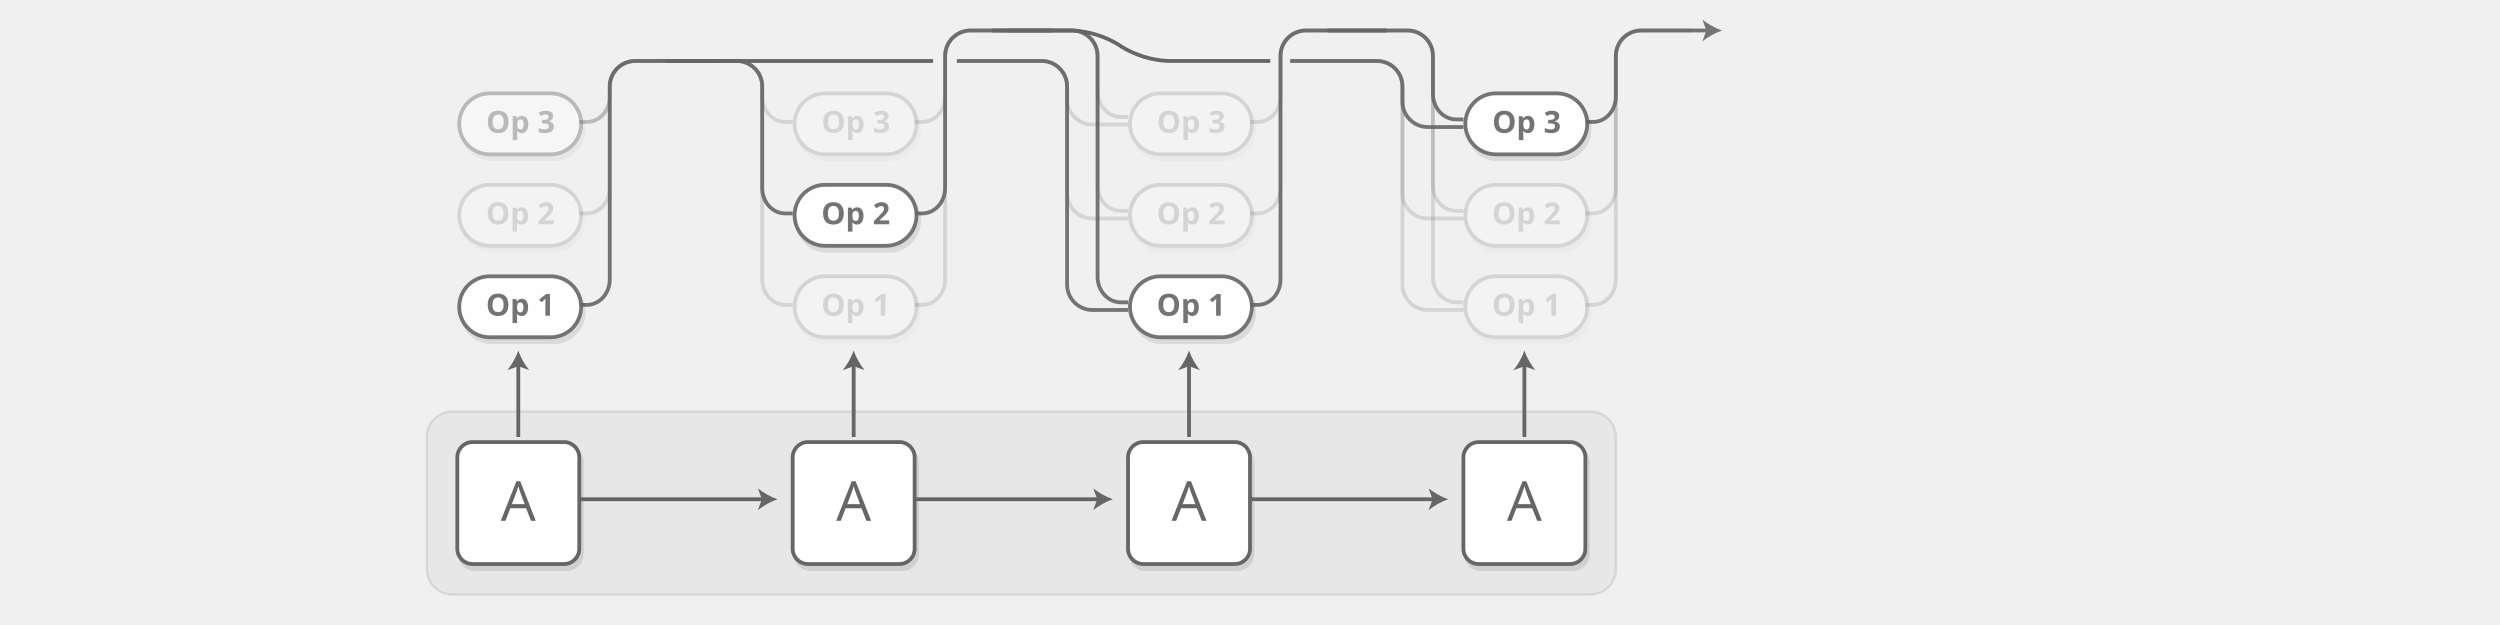
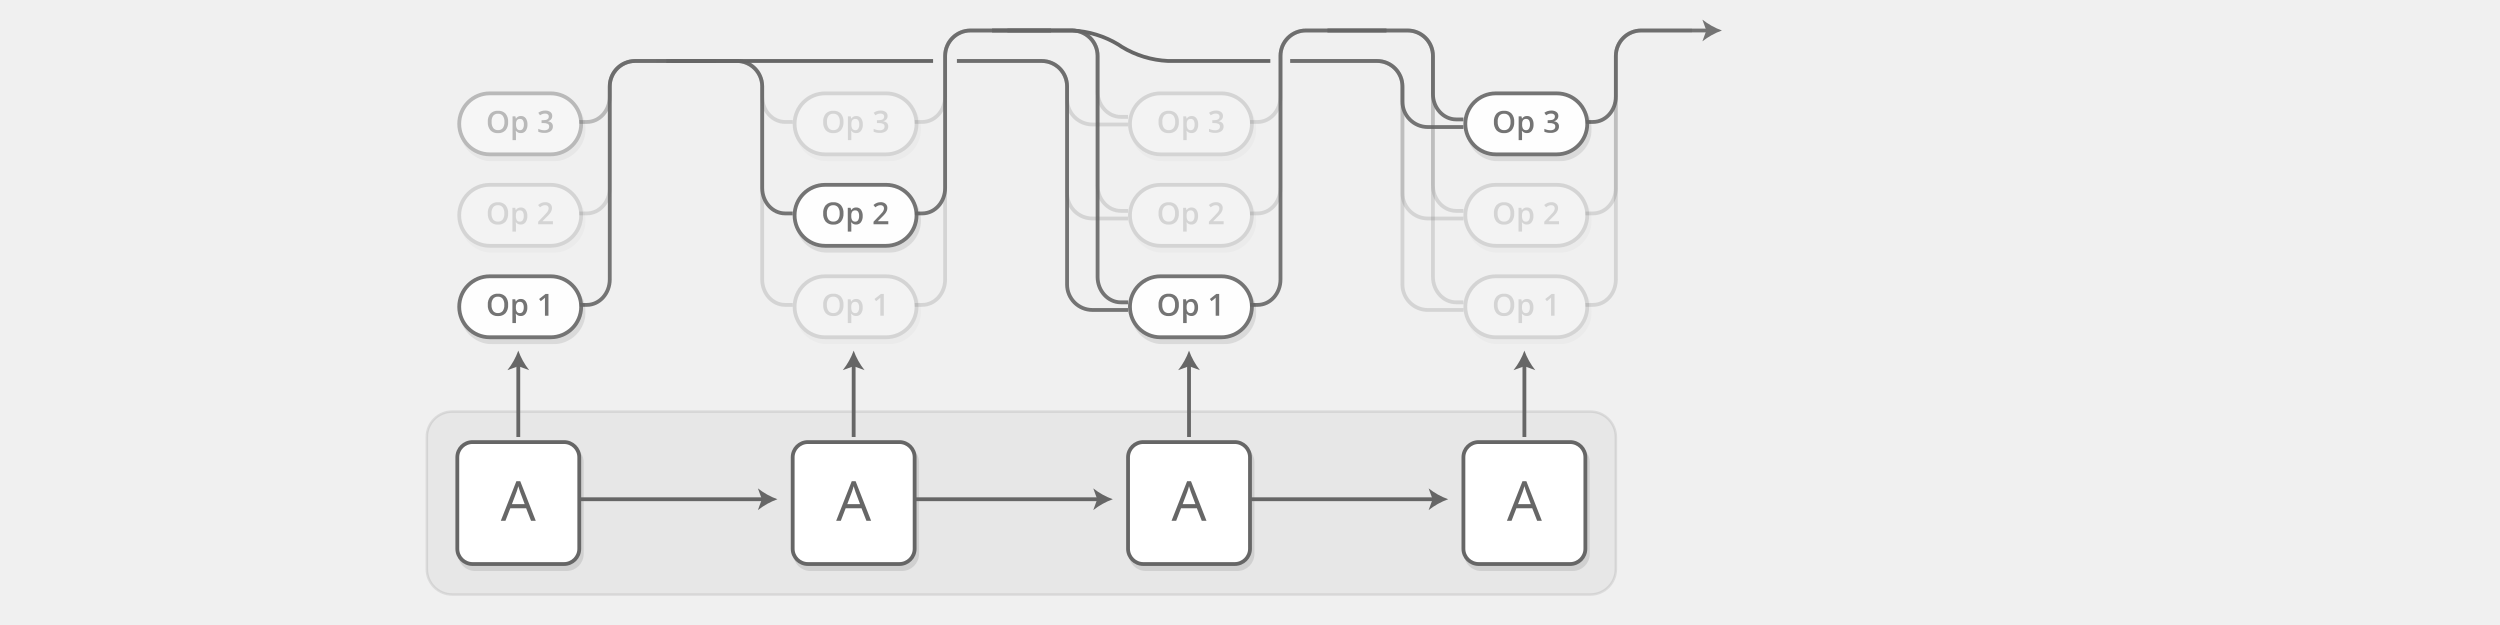
<svg xmlns="http://www.w3.org/2000/svg" xmlns:xlink="http://www.w3.org/1999/xlink" id="background" width="984" height="246" viewBox="0 0 984 246">
  <defs>
    <clipPath id="clip-path">
      <rect id="first-clip" x="228" y="6" width="84" height="144" fill="none" />
    </clipPath>
    <clipPath id="clip-path-2">
      <polygon points="500 6 306 6 306 36 360 36 360 138 444 138 444 36 500 36 500 6" fill="none" />
    </clipPath>
    <clipPath id="clip-path-3">
      <polygon points="612 6 438 6 438 36 492 36 492 138 576 138 576 36 612 36 612 6" fill="none" />
    </clipPath>
    <clipPath id="clip-path-4">
      <rect x="624" y="6" width="60" height="120" fill="none" />
    </clipPath>
    <symbol id="rnn-bg" data-name="rnn-bg" viewBox="0 0 49.5 49.5">
      <rect x="0.75" y="0.75" width="48" height="48" rx="6" ry="6" fill="#fff" stroke="#666" stroke-width="1.5" />
    </symbol>
    <symbol id="rnn-a" data-name="rnn-a" viewBox="0 0 49.5 49.5">
      <use id="rnn-bg-3" data-name="rnn-bg" width="49.5" height="49.5" xlink:href="#rnn-bg" />
-       <text transform="translate(17.86 31.75)" font-size="21.77" fill="#666" font-family="Open Sans">A</text>
+       <path d="M29.77,31.75l-1.93-4.94H21.6l-1.91,4.94H17.86L24,16.14h1.52l6.11,15.61H29.77Zm-2.5-6.57-1.81-4.82q-0.35-.91-0.72-2.24a20.34,20.34,0,0,1-.67,2.24l-1.83,4.82h5Z" fill="#666" />
    </symbol>
    <symbol id="op-1" data-name="op-1" viewBox="0 0 50.5 27.5">
      <g>
        <g opacity="0.1">
          <rect x="1.75" y="2.75" width="48" height="24" rx="12" ry="12" />
          <rect x="1.75" y="2.75" width="48" height="24" rx="12" ry="12" fill="none" stroke="#000" stroke-miterlimit="10" stroke-width="1.5" />
        </g>
        <g>
          <rect x="0.75" y="0.75" width="48" height="24" rx="12" ry="12" fill="#fff" />
          <rect x="0.75" y="0.75" width="48" height="24" rx="12" ry="12" fill="none" stroke="#666" stroke-miterlimit="10" stroke-width="1.5" />
        </g>
      </g>
-       <text transform="translate(11.25 16.27)" font-size="12" fill="#666" font-family="Open Sans" font-weight="700">Op 1</text>
+       <g>
+         <path d="M20,12a4.69,4.69,0,0,1-1,3.25,3.78,3.78,0,0,1-3,1.16,3.81,3.81,0,0,1-3-1.15A4.72,4.72,0,0,1,12,12a4.64,4.64,0,0,1,1-3.26,3.85,3.85,0,0,1,3-1.14,3.78,3.78,0,0,1,3,1.15A4.68,4.68,0,0,1,20,12Zm-6.54,0a3.84,3.84,0,0,0,.64,2.4,2.25,2.25,0,0,0,1.89.82,2.25,2.25,0,0,0,1.88-.81A3.85,3.85,0,0,0,18.5,12a3.86,3.86,0,0,0-.63-2.39A2.23,2.23,0,0,0,16,8.77a2.27,2.27,0,0,0-1.9.81A3.8,3.8,0,0,0,13.45,12Z" fill="#666" />
+         <path d="M25,16.39a2.27,2.27,0,0,1-1.91-.88H23q0.08,0.82.08,1v2.65H21.68V9.79H22.8q0,0.18.19,0.87h0.07a2.16,2.16,0,0,1,1.93-1,2.25,2.25,0,0,1,1.89.88A4,4,0,0,1,27.56,13a4,4,0,0,1-.69,2.48A2.27,2.27,0,0,1,25,16.39ZM24.64,10.8a1.43,1.43,0,0,0-1.2.48,2.49,2.49,0,0,0-.38,1.54V13a3,3,0,0,0,.38,1.71,1.39,1.39,0,0,0,1.22.53,1.24,1.24,0,0,0,1.1-.59A3,3,0,0,0,26.15,13a2.92,2.92,0,0,0-.38-1.65A1.28,1.28,0,0,0,24.64,10.8Z" fill="#666" />
+         <path d="M35.86,16.27H34.49V10.74q0-1,0-1.57l-0.33.31-1.32,1.08L32.2,9.69l2.52-2h1.15v8.57Z" fill="#666" />
+       </g>
    </symbol>
    <symbol id="op-2" data-name="op-2" viewBox="0 0 50.5 27.5">
      <g>
        <g opacity="0.1">
          <rect x="1.75" y="2.75" width="48" height="24" rx="12" ry="12" />
          <rect x="1.75" y="2.75" width="48" height="24" rx="12" ry="12" fill="none" stroke="#000" stroke-miterlimit="10" stroke-width="1.5" />
        </g>
        <g>
          <rect x="0.75" y="0.75" width="48" height="24" rx="12" ry="12" fill="#fff" />
          <rect x="0.75" y="0.75" width="48" height="24" rx="12" ry="12" fill="none" stroke="#666" stroke-miterlimit="10" stroke-width="1.5" />
        </g>
      </g>
-       <text transform="translate(11.25 16.27)" font-size="12" fill="#666" font-family="Open Sans" font-weight="700">Op 2</text>
+       <g>
+         <path d="M20,12a4.69,4.69,0,0,1-1,3.25,3.78,3.78,0,0,1-3,1.16,3.81,3.81,0,0,1-3-1.15A4.72,4.72,0,0,1,12,12a4.64,4.64,0,0,1,1-3.26,3.85,3.85,0,0,1,3-1.14,3.78,3.78,0,0,1,3,1.15A4.68,4.68,0,0,1,20,12Zm-6.54,0a3.84,3.84,0,0,0,.64,2.4,2.25,2.25,0,0,0,1.89.82,2.25,2.25,0,0,0,1.88-.81A3.85,3.85,0,0,0,18.5,12a3.86,3.86,0,0,0-.63-2.39A2.23,2.23,0,0,0,16,8.77a2.27,2.27,0,0,0-1.9.81A3.8,3.8,0,0,0,13.45,12Z" fill="#666" />
+         <path d="M25,16.39a2.27,2.27,0,0,1-1.91-.88H23q0.08,0.82.08,1v2.65H21.68V9.79H22.8q0,0.18.19,0.87h0.07a2.16,2.16,0,0,1,1.93-1,2.25,2.25,0,0,1,1.89.88A4,4,0,0,1,27.56,13a4,4,0,0,1-.69,2.48A2.27,2.27,0,0,1,25,16.39ZM24.64,10.8a1.43,1.43,0,0,0-1.2.48,2.49,2.49,0,0,0-.38,1.54V13a3,3,0,0,0,.38,1.71,1.39,1.39,0,0,0,1.22.53,1.24,1.24,0,0,0,1.1-.59A3,3,0,0,0,26.15,13a2.92,2.92,0,0,0-.38-1.65A1.28,1.28,0,0,0,24.64,10.8Z" fill="#666" />
+         <path d="M37.63,16.27H31.82v-1L34,13a18.79,18.79,0,0,0,1.3-1.42,3.39,3.39,0,0,0,.47-0.79A2.12,2.12,0,0,0,35.94,10a1.21,1.21,0,0,0-.35-0.91,1.34,1.34,0,0,0-1-.33,2.57,2.57,0,0,0-1,.18,4.46,4.46,0,0,0-1.06.66l-0.74-.91a4.8,4.8,0,0,1,1.39-.86,4.07,4.07,0,0,1,1.44-.25,2.82,2.82,0,0,1,1.92.62,2.11,2.11,0,0,1,.72,1.68,3,3,0,0,1-.21,1.1,4.48,4.48,0,0,1-.64,1.08A14.6,14.6,0,0,1,35,13.56L33.56,15v0.06h4.07v1.21Z" fill="#666" />
+       </g>
    </symbol>
    <symbol id="op-3" data-name="op-3" viewBox="0 0 50.5 27.5">
      <g>
        <g opacity="0.1">
          <rect x="1.75" y="2.75" width="48" height="24" rx="12" ry="12" />
          <rect x="1.75" y="2.75" width="48" height="24" rx="12" ry="12" fill="none" stroke="#000" stroke-miterlimit="10" stroke-width="1.5" />
        </g>
        <g>
          <rect x="0.75" y="0.75" width="48" height="24" rx="12" ry="12" fill="#fff" />
          <rect x="0.75" y="0.75" width="48" height="24" rx="12" ry="12" fill="none" stroke="#666" stroke-miterlimit="10" stroke-width="1.5" />
        </g>
      </g>
-       <text transform="translate(11.31 16.27)" font-size="12" fill="#666" font-family="Open Sans" font-weight="700">Op 3</text>
+       <g>
+         <path d="M20,12a4.69,4.69,0,0,1-1,3.25,3.78,3.78,0,0,1-3,1.16,3.81,3.81,0,0,1-3-1.15A4.72,4.72,0,0,1,12,12a4.64,4.64,0,0,1,1-3.26,3.85,3.85,0,0,1,3-1.14,3.78,3.78,0,0,1,3,1.15A4.68,4.68,0,0,1,20,12ZM13.5,12a3.84,3.84,0,0,0,.64,2.4,2.25,2.25,0,0,0,1.89.82,2.25,2.25,0,0,0,1.88-.81A3.85,3.85,0,0,0,18.55,12a3.86,3.86,0,0,0-.63-2.39A2.23,2.23,0,0,0,16,8.77a2.27,2.27,0,0,0-1.9.81A3.8,3.8,0,0,0,13.5,12Z" fill="#666" />
+         <path d="M25,16.39a2.27,2.27,0,0,1-1.91-.88H23q0.08,0.82.08,1v2.65H21.74V9.79h1.11q0,0.18.19,0.87h0.07a2.16,2.16,0,0,1,1.93-1,2.25,2.25,0,0,1,1.89.88A4,4,0,0,1,27.61,13a4,4,0,0,1-.69,2.48A2.27,2.27,0,0,1,25,16.39ZM24.69,10.8a1.43,1.43,0,0,0-1.2.48,2.49,2.49,0,0,0-.38,1.54V13a3,3,0,0,0,.38,1.71,1.39,1.39,0,0,0,1.22.53,1.24,1.24,0,0,0,1.1-.59A3,3,0,0,0,26.2,13a2.92,2.92,0,0,0-.38-1.65A1.28,1.28,0,0,0,24.69,10.8Z" fill="#666" />
+         <path d="M37.36,9.67A2,2,0,0,1,36.88,11a2.39,2.39,0,0,1-1.34.73v0a2.59,2.59,0,0,1,1.55.64,1.84,1.84,0,0,1,.52,1.36,2.26,2.26,0,0,1-.87,1.91,4,4,0,0,1-2.48.67,5.59,5.59,0,0,1-2.4-.46V14.7a5.49,5.49,0,0,0,1.15.42,5,5,0,0,0,1.17.15,2.47,2.47,0,0,0,1.49-.37,1.34,1.34,0,0,0,.49-1.14,1.09,1.09,0,0,0-.54-1,3.48,3.48,0,0,0-1.71-.32H33.16V11.3h0.76Q36,11.3,36,9.88A1,1,0,0,0,35.6,9a1.61,1.61,0,0,0-1.05-.3,3.19,3.19,0,0,0-.94.14,4.44,4.44,0,0,0-1.07.54l-0.67-1a4.49,4.49,0,0,1,2.74-.87,3.26,3.26,0,0,1,2,.56A1.83,1.83,0,0,1,37.36,9.67Z" fill="#666" />
+       </g>
    </symbol>
  </defs>
  <g id="_Group_" data-name="&lt;Group&gt;">
    <rect x="168" y="162" width="468" height="72" rx="10" ry="10" opacity="0.04" />
    <g opacity="0.1">
      <rect x="168" y="162" width="468" height="72" rx="10" ry="10" fill="none" stroke="#231f20" />
    </g>
  </g>
  <path d="M367.26,24h-103" fill="none" stroke="#666" stroke-miterlimit="10" stroke-width="1.5" />
  <g clip-path="url(#clip-path)">
    <g opacity="0.9">
      <path d="M222,120h9c4.95,0,9-4.5,9-10V34a10,10,0,0,1,10-10h31.75" fill="none" stroke="#666" stroke-miterlimit="10" stroke-width="1.5" />
    </g>
    <g opacity="0.2">
      <path d="M222,84h9c4.95,0,9-4.5,9-10V34a10,10,0,0,1,10-10h31.75" fill="none" stroke="#666" stroke-miterlimit="10" stroke-width="1.5" />
    </g>
    <g opacity="0.4">
      <path d="M222,48h9c5,0,9-4.5,9-10V34a10,10,0,0,1,10-10h31.7" fill="none" stroke="#666" stroke-miterlimit="10" stroke-width="1.5" />
    </g>
    <g opacity="0.2">
      <path d="M318,120h-9c-4.95,0-9-4.5-9-10V34a10,10,0,0,0-10-10H262.25" fill="none" stroke="#666" stroke-miterlimit="10" stroke-width="1.5" />
    </g>
    <g opacity="0.9">
      <path d="M318,84h-9c-4.95,0-9-4.5-9-10V34a10,10,0,0,0-10-10H262.25" fill="none" stroke="#666" stroke-miterlimit="10" stroke-width="1.5" />
    </g>
    <g opacity="0.2">
      <path d="M318,48h-9c-4.95,0-9-4.5-9-10V34a10,10,0,0,0-10-10H258.25" fill="none" stroke="#666" stroke-miterlimit="10" stroke-width="1.5" />
    </g>
  </g>
  <g clip-path="url(#clip-path-2)">
    <g opacity="0.2">
      <path d="M354,120h9c5,0,9-4.5,9-10V22a10,10,0,0,1,10-10h31.7" fill="none" stroke="#666" stroke-miterlimit="10" stroke-width="1.5" />
    </g>
    <g opacity="0.9">
      <path d="M354,84h9c5,0,9-4.5,9-10V22a10,10,0,0,1,10-10h31.7" fill="none" stroke="#666" stroke-miterlimit="10" stroke-width="1.5" />
    </g>
    <g opacity="0.2">
      <path d="M354,48h9c5,0,9-4.5,9-10V22a10,10,0,0,1,10-10h31.7" fill="none" stroke="#666" stroke-miterlimit="10" stroke-width="1.5" />
    </g>
    <g opacity="0.9">
      <path d="M451.05,122H430a10,10,0,0,1-10-10V34a10,10,0,0,0-10-10H376.65" fill="none" stroke="#666" stroke-miterlimit="10" stroke-width="1.5" />
    </g>
    <g opacity="0.2">
      <path d="M451.05,86H430a10,10,0,0,1-10-10V34a10,10,0,0,0-10-10H376.65" fill="none" stroke="#666" stroke-miterlimit="10" stroke-width="1.5" />
    </g>
    <g opacity="0.2">
      <path d="M451.05,49H430a10,10,0,0,1-10-10V34a10,10,0,0,0-10-10H376.65" fill="none" stroke="#666" stroke-miterlimit="10" stroke-width="1.5" />
    </g>
    <g opacity="0.9">
      <path d="M450.25,119h-9.12c-5,0-9.12-4.5-9.12-10V22a10,10,0,0,0-10-10H390.5" fill="none" stroke="#666" stroke-miterlimit="10" stroke-width="1.5" />
    </g>
    <g opacity="0.2">
      <path d="M450.25,83h-9.12c-5,0-9.12-4.5-9.12-10V22a10,10,0,0,0-10-10H390.5" fill="none" stroke="#666" stroke-miterlimit="10" stroke-width="1.5" />
    </g>
    <g opacity="0.2">
      <path d="M450.25,46h-9.12c-5,0-9.12-4.5-9.12-10V22a10,10,0,0,0-10-10H390.5" fill="none" stroke="#666" stroke-miterlimit="10" stroke-width="1.5" />
    </g>
    <path d="M500.17,24H459.75a38.44,38.44,0,0,1-18.28-5.6l-1.18-.8A38.44,38.44,0,0,0,422,12H396.5" fill="none" stroke="#666" stroke-miterlimit="10" stroke-width="1.5" />
  </g>
  <g clip-path="url(#clip-path-3)">
    <g opacity="0.9">
      <path d="M486,120h9c5,0,9-4.5,9-10V22a10,10,0,0,1,10-10h31.7" fill="none" stroke="#666" stroke-miterlimit="10" stroke-width="1.5" />
    </g>
    <g opacity="0.2">
      <path d="M486,84h9c5,0,9-4.5,9-10V22a10,10,0,0,1,10-10h31.7" fill="none" stroke="#666" stroke-miterlimit="10" stroke-width="1.5" />
    </g>
    <g opacity="0.2">
      <path d="M486,48h9c5,0,9-4.5,9-10V22a10,10,0,0,1,10-10h31.7" fill="none" stroke="#666" stroke-miterlimit="10" stroke-width="1.5" />
    </g>
    <g opacity="0.2">
      <path d="M583.05,122H562a10,10,0,0,1-10-10V34a10,10,0,0,0-10-10H507.83" fill="none" stroke="#666" stroke-miterlimit="10" stroke-width="1.5" />
    </g>
    <g opacity="0.2">
      <path d="M583.05,86H562a10,10,0,0,1-10-10V34a10,10,0,0,0-10-10H507.83" fill="none" stroke="#666" stroke-miterlimit="10" stroke-width="1.5" />
    </g>
    <g opacity="0.9">
      <path d="M583.05,50H562a10,10,0,0,1-10-10V34a10,10,0,0,0-10-10H507.83" fill="none" stroke="#666" stroke-miterlimit="10" stroke-width="1.5" />
    </g>
    <g opacity="0.2">
      <path d="M582.25,119h-9.12c-5,0-9.12-4.5-9.12-10V22a10,10,0,0,0-10-10H522.5" fill="none" stroke="#666" stroke-miterlimit="10" stroke-width="1.5" />
    </g>
    <g opacity="0.2">
      <path d="M582.25,83h-9.12c-5,0-9.12-4.5-9.12-10V22a10,10,0,0,0-10-10H522.5" fill="none" stroke="#666" stroke-miterlimit="10" stroke-width="1.5" />
    </g>
    <g opacity="0.9">
      <path d="M582.25,47h-9.12c-5,0-9.12-4.5-9.12-10V22a10,10,0,0,0-10-10H522.5" fill="none" stroke="#666" stroke-miterlimit="10" stroke-width="1.5" />
    </g>
  </g>
  <g clip-path="url(#clip-path-4)">
    <g opacity="0.9">
      <g>
        <path d="M618,48h9c5,0,9-4.5,9-10V22a10,10,0,0,1,10-10h26.27" fill="none" stroke="#666" stroke-miterlimit="10" stroke-width="1.5" />
        <path d="M677.75,12a27.2,27.2,0,0,0-7.69,4.28L671.61,12l-1.55-4.28A27.18,27.18,0,0,0,677.75,12Z" fill="#666" />
      </g>
    </g>
    <g opacity="0.2">
      <path d="M618,120h9c5,0,9-4.5,9-10V22a10,10,0,0,1,10-10H666" fill="none" stroke="#666" stroke-miterlimit="10" stroke-width="1.5" />
    </g>
    <g opacity="0.2">
      <path d="M618,84h9c5,0,9-4.5,9-10V22a10,10,0,0,1,10-10H666" fill="none" stroke="#666" stroke-miterlimit="10" stroke-width="1.5" />
    </g>
  </g>
  <g>
    <g opacity="0.1">
      <rect x="181" y="176" width="48" height="48" rx="6" ry="6" stroke="#000" stroke-width="1.5" />
-       <path d="M210,207l-1.94-4.94h-6.23L199.94,207h-1.83l6.15-15.61h1.52L211.89,207H210Zm-2.5-6.57-1.81-4.82q-0.35-.91-0.72-2.24a20.24,20.24,0,0,1-.67,2.24l-1.83,4.82h5Z" />
+       <path d="M210,207l-1.93-4.94h-6.23L199.94,207h-1.83l6.14-15.61h1.52L211.89,207H210Zm-2.5-6.57-1.81-4.82q-0.35-.91-0.72-2.24a20.34,20.34,0,0,1-.67,2.24l-1.83,4.82h5Z" />
    </g>
    <use width="49.5" height="49.5" transform="translate(179.25 173.25)" xlink:href="#rnn-a" />
  </g>
  <g>
    <g opacity="0.1">
      <rect x="313" y="176" width="48" height="48" rx="6" ry="6" stroke="#000" stroke-width="1.5" />
-       <path d="M342,207l-1.94-4.94h-6.23L331.94,207h-1.83l6.15-15.61h1.52L343.89,207H342Zm-2.5-6.57-1.81-4.82q-0.35-.91-0.72-2.24a20.24,20.24,0,0,1-.67,2.24l-1.83,4.82h5Z" />
+       <path d="M342,207l-1.93-4.94h-6.23L331.94,207h-1.83l6.14-15.61h1.52L343.89,207H342Zm-2.5-6.57-1.81-4.82q-0.35-.91-0.72-2.24a20.34,20.34,0,0,1-.67,2.24l-1.83,4.82h5Z" />
    </g>
    <use width="49.5" height="49.5" transform="translate(311.25 173.25)" xlink:href="#rnn-a" />
  </g>
  <g>
    <g opacity="0.1">
      <rect x="445" y="176" width="48" height="48" rx="6" ry="6" stroke="#000" stroke-width="1.5" />
-       <path d="M474,207l-1.94-4.94h-6.23L463.94,207h-1.83l6.15-15.61h1.52L475.89,207H474Zm-2.5-6.57-1.81-4.82q-0.35-.91-0.72-2.24a20.24,20.24,0,0,1-.67,2.24l-1.83,4.82h5Z" />
+       <path d="M474,207l-1.93-4.94h-6.23L463.94,207h-1.83l6.14-15.61h1.52L475.89,207H474Zm-2.5-6.57-1.81-4.82q-0.35-.91-0.72-2.24a20.34,20.34,0,0,1-.67,2.24l-1.83,4.82h5Z" />
    </g>
    <use width="49.5" height="49.5" transform="translate(443.25 173.25)" xlink:href="#rnn-a" />
  </g>
  <g id="_Group_2" data-name="&lt;Group&gt;">
    <g opacity="0.1">
      <rect x="577" y="176" width="48" height="48" rx="6" ry="6" stroke="#000" stroke-width="1.5" />
      <path d="M606,207l-1.93-4.94h-6.23L595.94,207h-1.83l6.14-15.61h1.52L607.89,207H606Zm-2.5-6.57-1.81-4.82q-0.35-.91-0.72-2.24a20.34,20.34,0,0,1-.67,2.24l-1.83,4.82h5Z" />
    </g>
    <use width="49.5" height="49.5" transform="translate(575.25 173.25)" xlink:href="#rnn-a" />
  </g>
  <g opacity="0.9">
    <use width="50.5" height="27.5" transform="translate(180 108)" xlink:href="#op-1" />
  </g>
  <g opacity="0.2">
    <use width="50.5" height="27.5" transform="translate(180 72)" xlink:href="#op-2" />
  </g>
  <g opacity="0.4">
    <use width="50.5" height="27.5" transform="translate(180 36)" xlink:href="#op-3" />
  </g>
  <g opacity="0.2">
    <use width="50.5" height="27.5" transform="translate(312 108)" xlink:href="#op-1" />
  </g>
  <g opacity="0.9">
    <use id="op-2-5" data-name="op-2" width="50.5" height="27.5" transform="translate(312 72)" xlink:href="#op-2" />
  </g>
  <g opacity="0.2">
    <use width="50.5" height="27.5" transform="translate(312 36)" xlink:href="#op-3" />
  </g>
  <g opacity="0.9">
    <use width="50.5" height="27.5" transform="translate(444 108)" xlink:href="#op-1" />
  </g>
  <g opacity="0.2">
    <use width="50.5" height="27.5" transform="translate(444 72)" xlink:href="#op-2" />
  </g>
  <g opacity="0.2">
    <use width="50.5" height="27.5" transform="translate(444 36)" xlink:href="#op-3" />
  </g>
  <g opacity="0.2">
    <use width="50.5" height="27.5" transform="translate(576 108)" xlink:href="#op-1" />
  </g>
  <g opacity="0.2">
    <use width="50.5" height="27.5" transform="translate(576 72)" xlink:href="#op-2" />
  </g>
  <g opacity="0.9">
    <use width="50.5" height="27.5" transform="translate(576 36)" xlink:href="#op-3" />
  </g>
  <g>
    <g>
      <line x1="228" y1="196.5" x2="300.57" y2="196.5" fill="none" stroke="#666" stroke-miterlimit="10" stroke-width="1.5" />
      <path d="M306,196.5a27.2,27.2,0,0,0-7.69,4.28l1.55-4.28-1.55-4.28A27.18,27.18,0,0,0,306,196.5Z" fill="#666" />
    </g>
    <g>
      <line x1="204" y1="172" x2="204" y2="143.43" fill="none" stroke="#666" stroke-miterlimit="10" stroke-width="1.5" />
      <path d="M204,138a27.2,27.2,0,0,0,4.28,7.69L204,144.14l-4.28,1.55A27.17,27.17,0,0,0,204,138Z" fill="#666" />
    </g>
    <g>
      <line x1="336" y1="172" x2="336" y2="143.43" fill="none" stroke="#666" stroke-miterlimit="10" stroke-width="1.5" />
      <path d="M336,138a27.2,27.2,0,0,0,4.28,7.69L336,144.14l-4.28,1.55A27.17,27.17,0,0,0,336,138Z" fill="#666" />
    </g>
    <g>
      <line x1="468" y1="172" x2="468" y2="143.43" fill="none" stroke="#666" stroke-miterlimit="10" stroke-width="1.5" />
      <path d="M468,138a27.2,27.2,0,0,0,4.28,7.69L468,144.14l-4.28,1.55A27.17,27.17,0,0,0,468,138Z" fill="#666" />
    </g>
    <g>
      <line x1="600" y1="172" x2="600" y2="143.43" fill="none" stroke="#666" stroke-miterlimit="10" stroke-width="1.5" />
      <path d="M600,138a27.2,27.2,0,0,0,4.28,7.69L600,144.14l-4.28,1.55A27.17,27.17,0,0,0,600,138Z" fill="#666" />
    </g>
    <g>
      <line x1="360" y1="196.5" x2="432.57" y2="196.5" fill="none" stroke="#666" stroke-miterlimit="10" stroke-width="1.5" />
      <path d="M438,196.5a27.2,27.2,0,0,0-7.69,4.28l1.55-4.28-1.55-4.28A27.18,27.18,0,0,0,438,196.5Z" fill="#666" />
    </g>
    <g>
      <line x1="492" y1="196.5" x2="564.57" y2="196.5" fill="none" stroke="#666" stroke-miterlimit="10" stroke-width="1.5" />
      <path d="M570,196.5a27.2,27.2,0,0,0-7.69,4.28l1.55-4.28-1.55-4.28A27.18,27.18,0,0,0,570,196.5Z" fill="#666" />
    </g>
  </g>
</svg>
